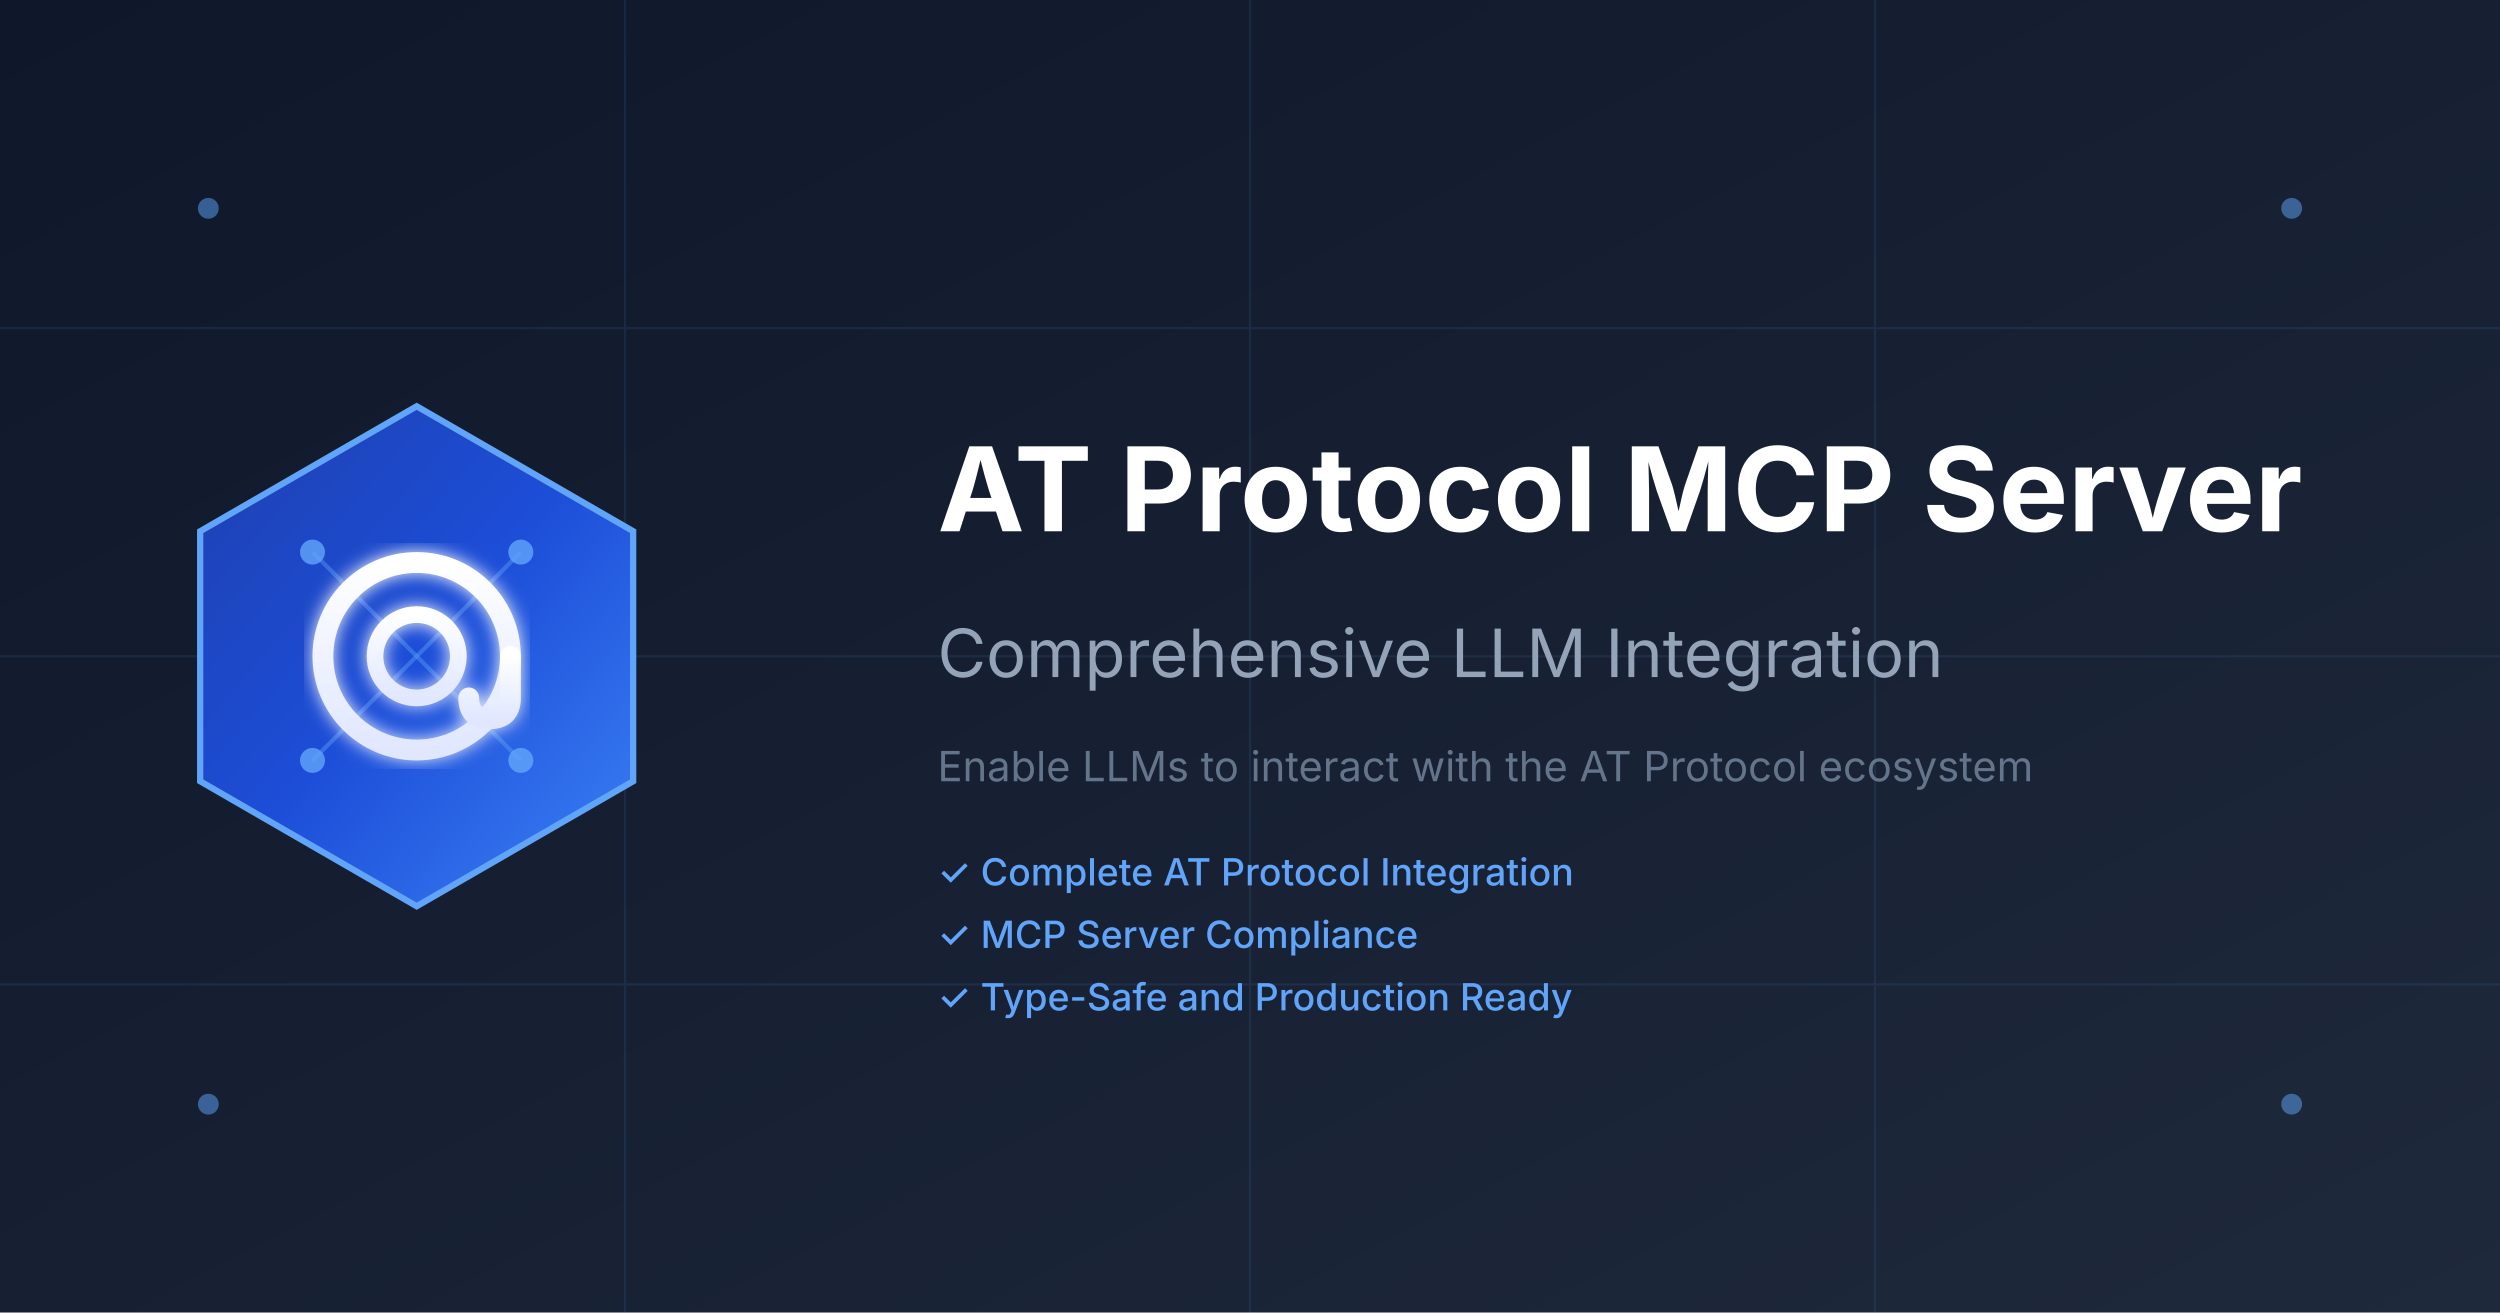
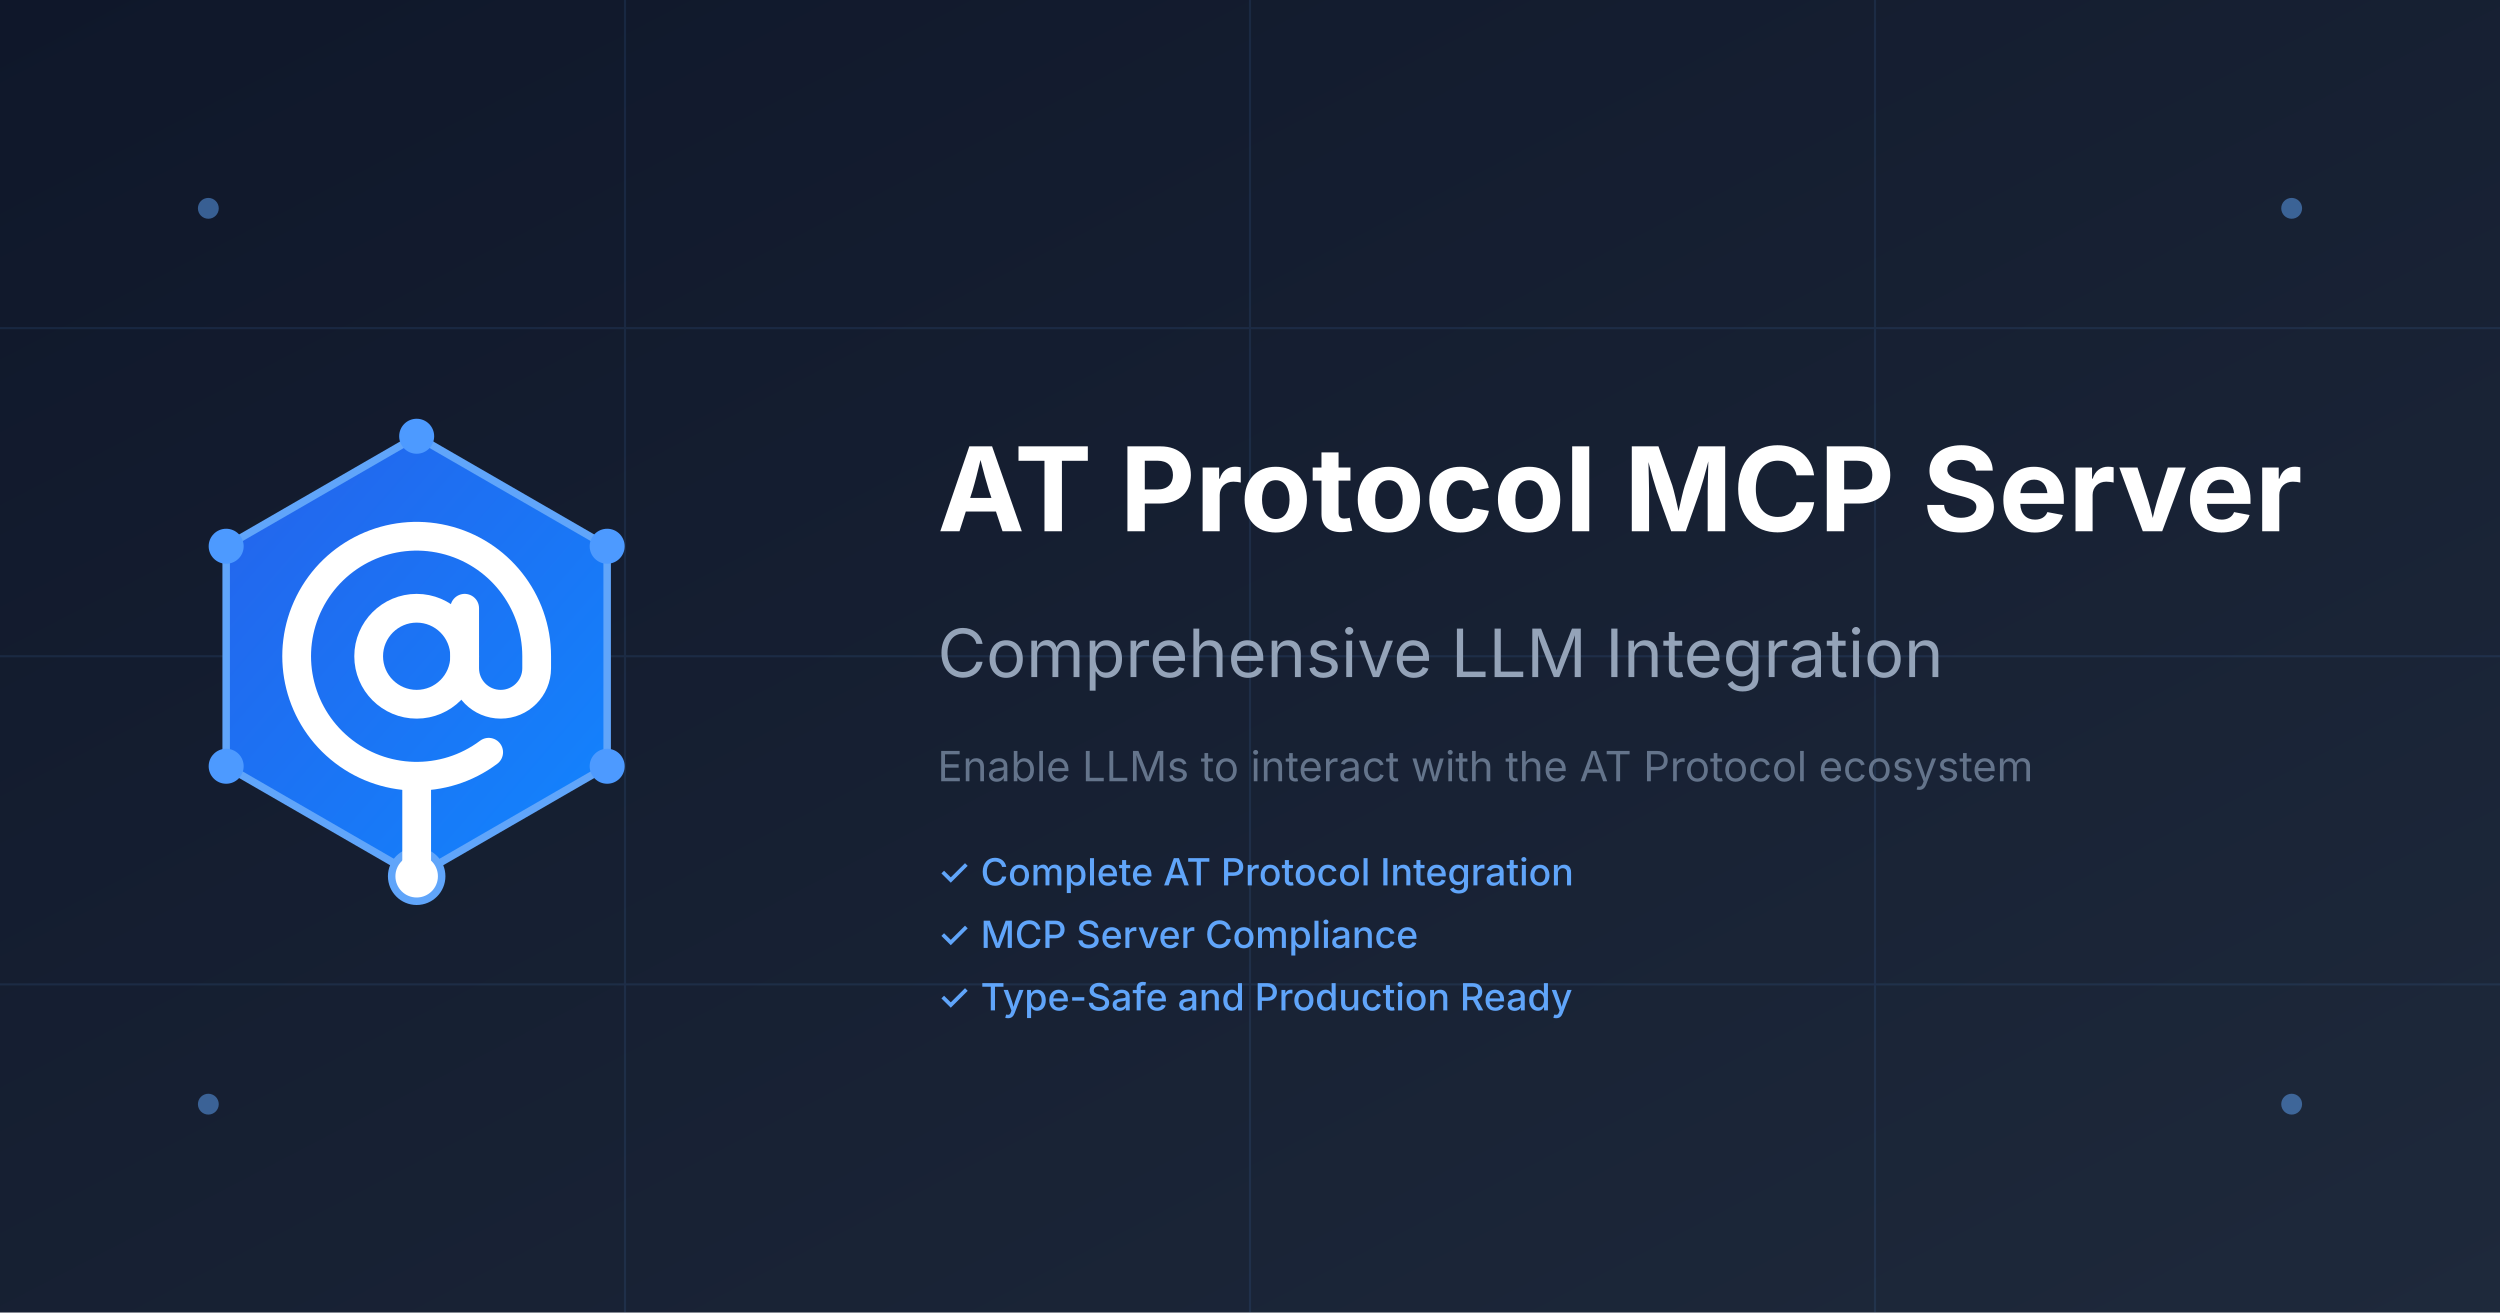
<svg xmlns="http://www.w3.org/2000/svg" width="1200" height="630" viewBox="0 0 1200 630">
  <defs>
    <linearGradient id="bgGradient" x1="0%" y1="0%" x2="100%" y2="100%">
-       <stop offset="0%" style="stop-color:#0f172a;stop-opacity:1" />
-       <stop offset="100%" style="stop-color:#1e293b;stop-opacity:1" />
+       <stop offset="0%" stop-color="#0f172a" />
+       <stop offset="100%" stop-color="#1e293b" />
    </linearGradient>
-     <linearGradient id="hexGradient" x1="0%" y1="0%" x2="100%" y2="100%">
-       <stop offset="0%" style="stop-color:#1e40af;stop-opacity:1" />
-       <stop offset="50%" style="stop-color:#1d4ed8;stop-opacity:1" />
-       <stop offset="100%" style="stop-color:#3b82f6;stop-opacity:1" />
+     <linearGradient id="hexGradient" x1="0" y1="0" x2="1" y2="1">
+       <stop offset="0" stop-color="#2563eb" />
+       <stop offset="1" stop-color="#1185fe" />
    </linearGradient>
-     <linearGradient id="atGradient" x1="0%" y1="0%" x2="0%" y2="100%">
-       <stop offset="0%" style="stop-color:#ffffff;stop-opacity:1" />
-       <stop offset="100%" style="stop-color:#e0e7ff;stop-opacity:1" />
-     </linearGradient>
-     <filter id="glow">
-       <feGaussianBlur stdDeviation="4" result="coloredBlur" />
-       <feMerge>
-         <feMergeNode in="coloredBlur" />
-         <feMergeNode in="SourceGraphic" />
-       </feMerge>
-     </filter>
  </defs>
  <rect width="1200" height="630" fill="url(#bgGradient)" />
  <g opacity="0.1">
    <line x1="0" y1="157.5" x2="1200" y2="157.5" stroke="#60a5fa" stroke-width="1" />
    <line x1="0" y1="315" x2="1200" y2="315" stroke="#60a5fa" stroke-width="1" />
    <line x1="0" y1="472.5" x2="1200" y2="472.5" stroke="#60a5fa" stroke-width="1" />
    <line x1="300" y1="0" x2="300" y2="630" stroke="#60a5fa" stroke-width="1" />
    <line x1="600" y1="0" x2="600" y2="630" stroke="#60a5fa" stroke-width="1" />
    <line x1="900" y1="0" x2="900" y2="630" stroke="#60a5fa" stroke-width="1" />
  </g>
-   <g transform="translate(200, 315)">
-     <path d="M 0 -120 L 103.92 -60 L 103.92 60 L 0 120 L -103.92 60 L -103.92 -60 Z" fill="url(#hexGradient)" stroke="#60a5fa" stroke-width="3" />
-     <circle cx="-50" cy="-50" r="6" fill="#60a5fa" opacity="0.8" />
-     <circle cx="50" cy="-50" r="6" fill="#60a5fa" opacity="0.8" />
-     <circle cx="-50" cy="50" r="6" fill="#60a5fa" opacity="0.8" />
-     <circle cx="50" cy="50" r="6" fill="#60a5fa" opacity="0.8" />
-     <line x1="-50" y1="-50" x2="0" y2="0" stroke="#60a5fa" stroke-width="2" opacity="0.4" />
-     <line x1="50" y1="-50" x2="0" y2="0" stroke="#60a5fa" stroke-width="2" opacity="0.4" />
-     <line x1="-50" y1="50" x2="0" y2="0" stroke="#60a5fa" stroke-width="2" opacity="0.4" />
-     <line x1="50" y1="50" x2="0" y2="0" stroke="#60a5fa" stroke-width="2" opacity="0.4" />
-     <g filter="url(#glow)">
-       <circle cx="0" cy="0" r="45" fill="none" stroke="url(#atGradient)" stroke-width="10" />
-       <circle cx="0" cy="0" r="20" fill="none" stroke="url(#atGradient)" stroke-width="8" />
-       <path d="M 45 0 L 45 20 Q 45 30 35 30 Q 25 30 25 20" fill="none" stroke="url(#atGradient)" stroke-width="10" stroke-linecap="round" />
+   <g transform="translate(80, 195) scale(1.2)">
+     <path d="M100 12 L176.2 56 V144 L100 188 L23.8 144 V56 Z" fill="url(#hexGradient)" stroke="#60a5fa" stroke-width="3" stroke-linejoin="round" />
+     <g fill="#4d9aff">
+       <circle cx="100" cy="12" r="7" />
+       <circle cx="176.2" cy="56" r="7" />
+       <circle cx="176.2" cy="144" r="7" />
+       <circle cx="23.8" cy="144" r="7" />
+       <circle cx="23.8" cy="56" r="7" />
    </g>
+     <g fill="none" stroke="#ffffff" stroke-width="11.5" stroke-linecap="round" stroke-linejoin="round">
+       <circle cx="100" cy="100" r="19.2" />
+       <path d="M119.2 80.8 V104.8 A14.4 14.4 0 0 0 148 104.8 V100 A48 48 0 1 0 128.8 138.4" />
+     </g>
+     <circle cx="100" cy="188" r="10" fill="#ffffff" stroke="#60a5fa" stroke-width="3" />
+     <path d="M100 148 V188" fill="none" stroke="#ffffff" stroke-width="11.5" />
  </g>
  <g transform="translate(450, 315)">
    <text x="0" y="-60" font-family="system-ui, -apple-system, sans-serif" font-size="56" font-weight="700" fill="#ffffff">
      AT Protocol MCP Server
    </text>
    <text x="0" y="10" font-family="system-ui, -apple-system, sans-serif" font-size="32" font-weight="400" fill="#94a3b8">
      Comprehensive LLM Integration
    </text>
    <text x="0" y="60" font-family="system-ui, -apple-system, sans-serif" font-size="20" font-weight="400" fill="#64748b">
      Enable LLMs to interact with the AT Protocol ecosystem
    </text>
    <g transform="translate(0, 110)">
      <text x="0" y="0" font-family="system-ui, -apple-system, sans-serif" font-size="18" font-weight="500" fill="#60a5fa">
        ✓ Complete AT Protocol Integration
      </text>
      <text x="0" y="30" font-family="system-ui, -apple-system, sans-serif" font-size="18" font-weight="500" fill="#60a5fa">
        ✓ MCP Server Compliance
      </text>
      <text x="0" y="60" font-family="system-ui, -apple-system, sans-serif" font-size="18" font-weight="500" fill="#60a5fa">
        ✓ Type-Safe and Production Ready
      </text>
    </g>
  </g>
  <circle cx="100" cy="100" r="5" fill="#60a5fa" opacity="0.5" />
  <circle cx="1100" cy="100" r="5" fill="#60a5fa" opacity="0.5" />
  <circle cx="100" cy="530" r="5" fill="#60a5fa" opacity="0.5" />
  <circle cx="1100" cy="530" r="5" fill="#60a5fa" opacity="0.5" />
</svg>
